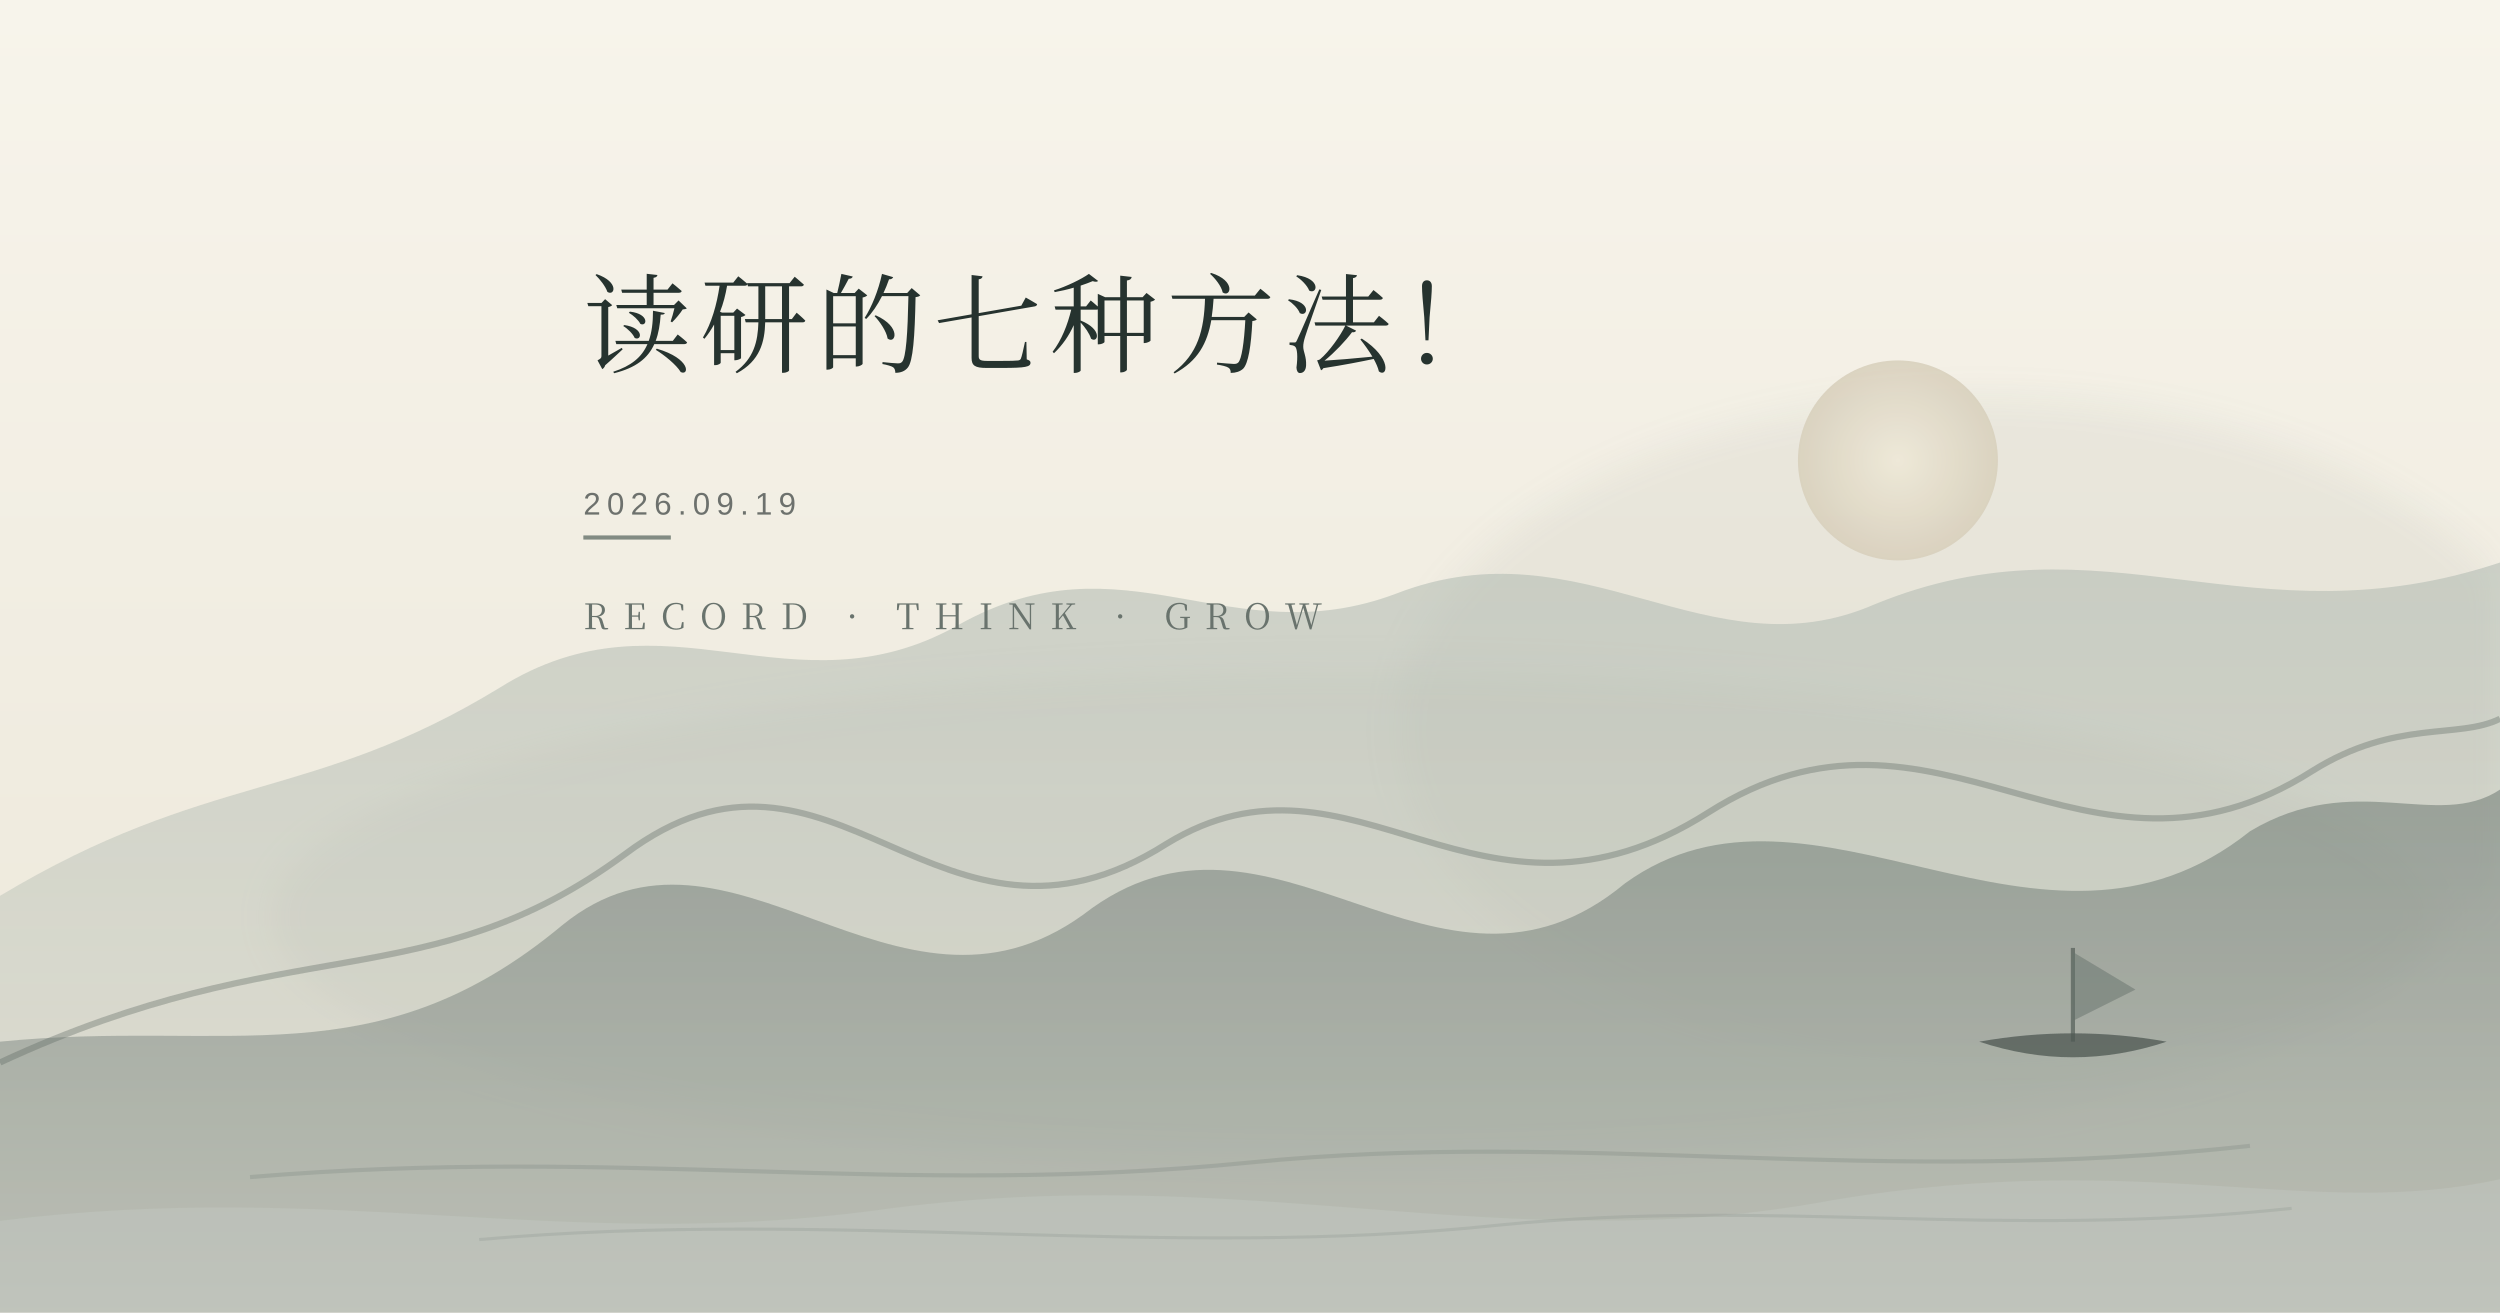
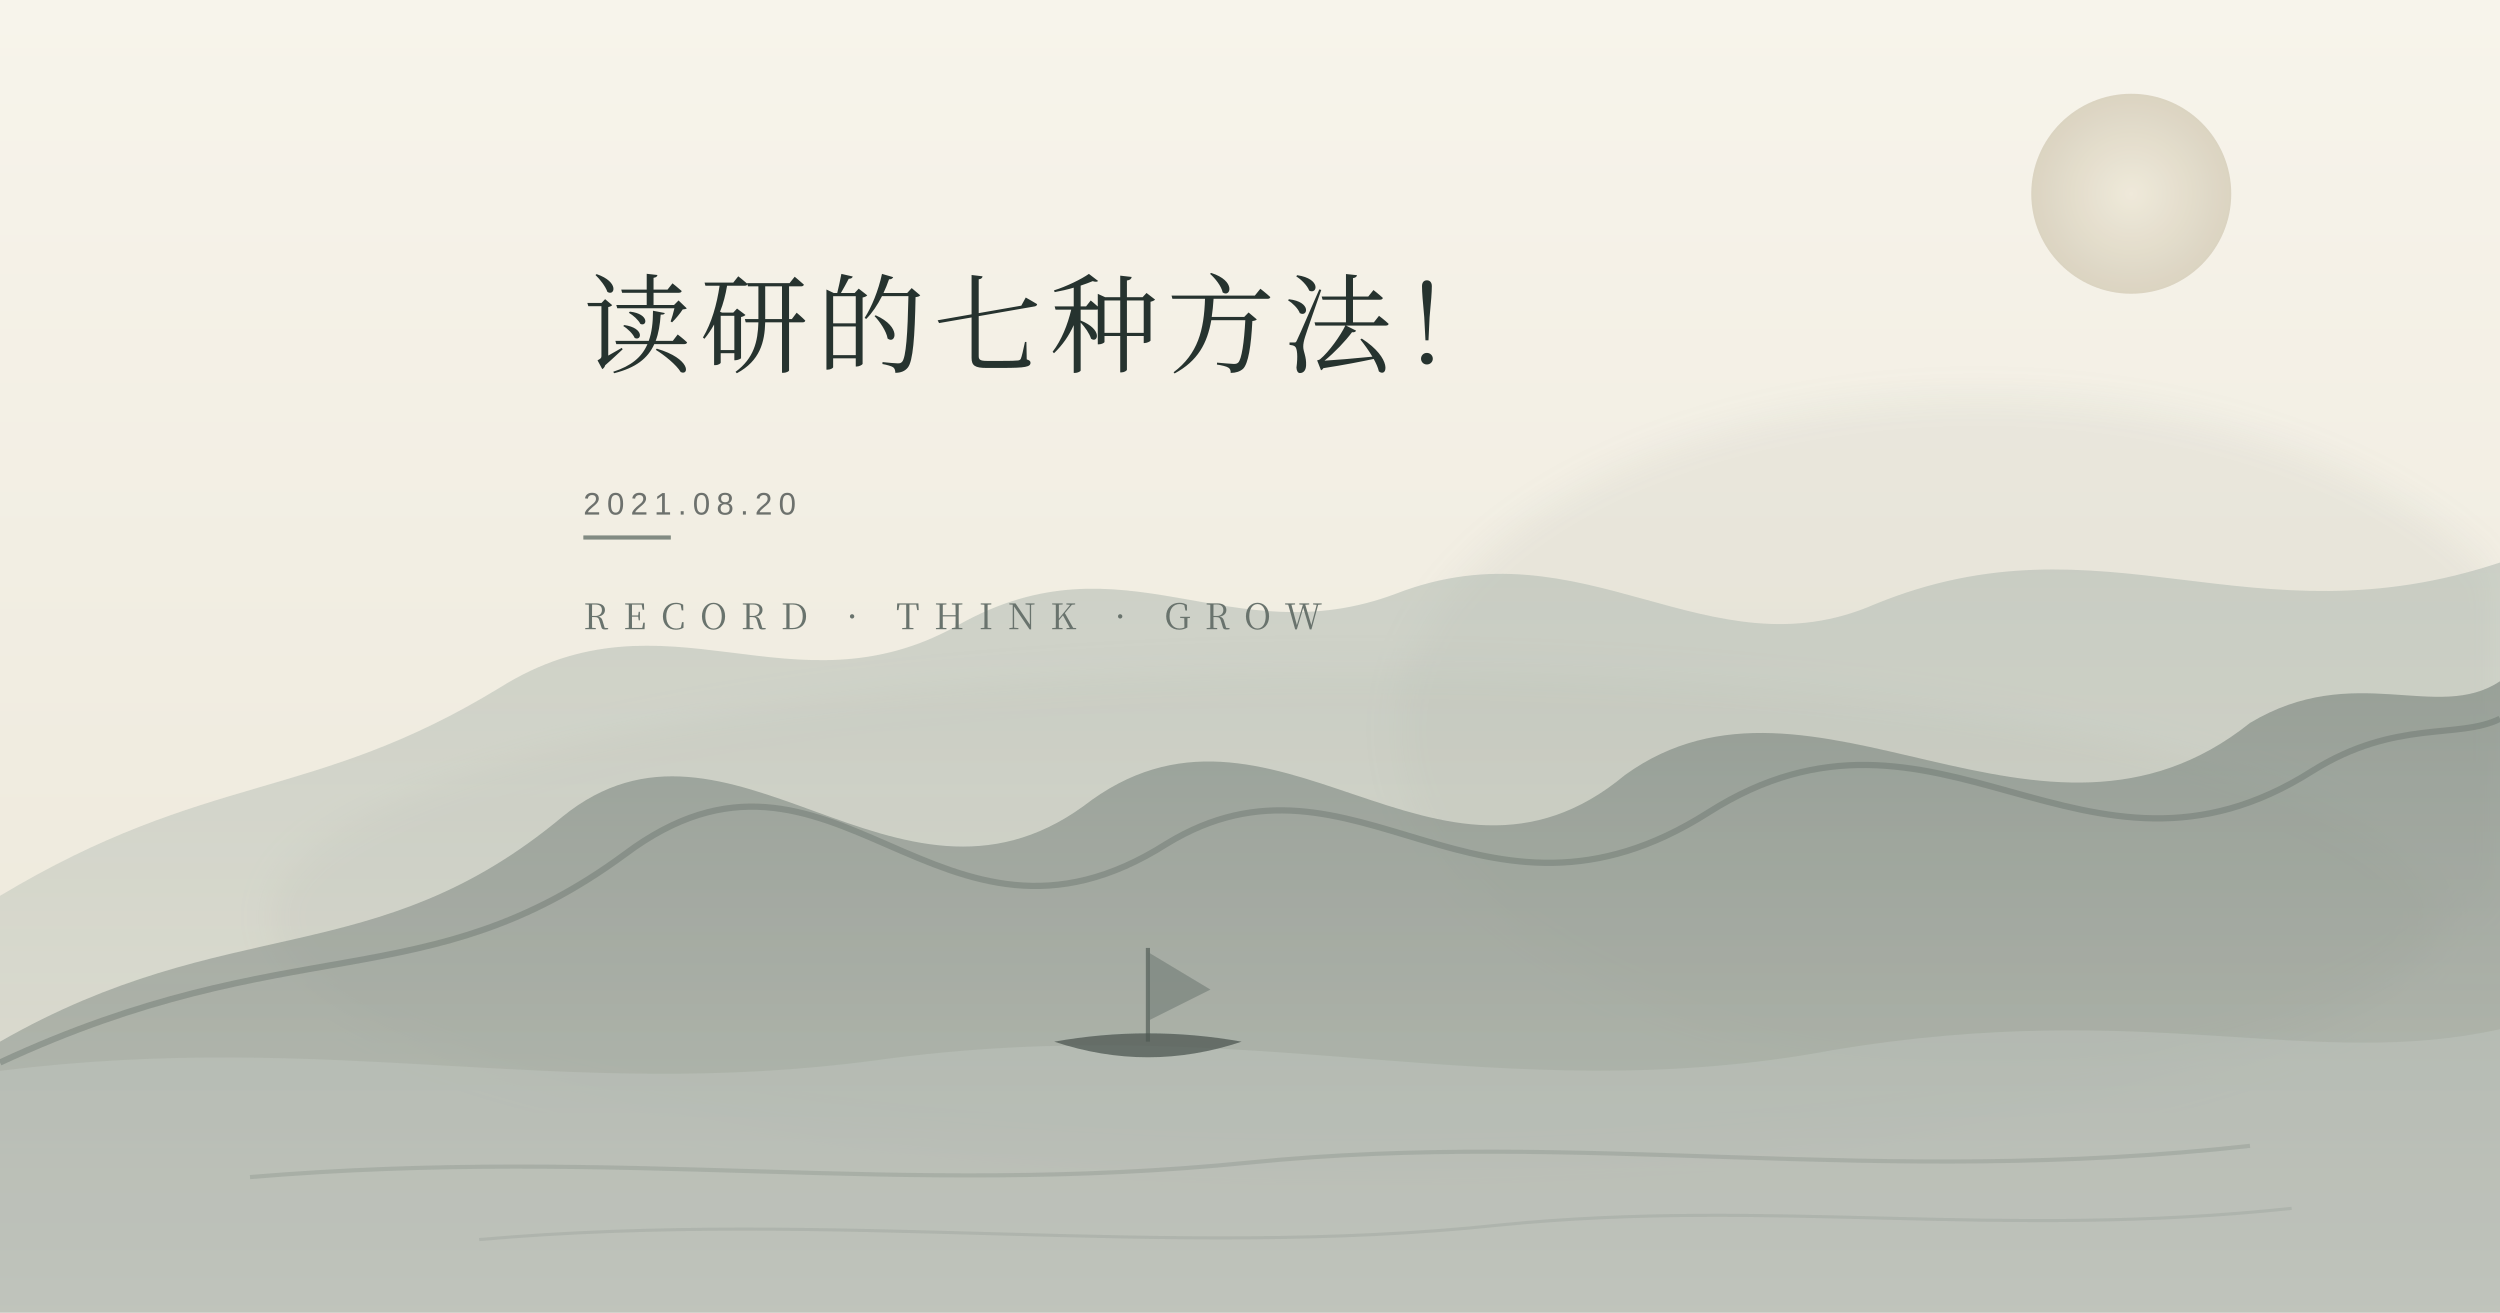
<svg xmlns="http://www.w3.org/2000/svg" width="1200" height="630" viewBox="0 0 1200 630">
  <defs>
    <linearGradient id="paper" x1="0" y1="0" x2="0" y2="1">
      <stop offset="0%" stop-color="#f7f4eb" />
      <stop offset="100%" stop-color="#ebe6d8" />
    </linearGradient>
    <linearGradient id="farMountain" x1="0" y1="0" x2="0" y2="1">
      <stop offset="0%" stop-color="#aeb8b0" />
      <stop offset="100%" stop-color="#d8d8cc" />
    </linearGradient>
    <linearGradient id="nearMountain" x1="0" y1="0" x2="0" y2="1">
      <stop offset="0%" stop-color="#69756f" />
      <stop offset="100%" stop-color="#9ba39b" />
    </linearGradient>
    <filter id="inkBlur">
      <feGaussianBlur stdDeviation="8" />
    </filter>
    <radialGradient id="moon">
      <stop offset="0%" stop-color="#eee8d8" />
      <stop offset="100%" stop-color="#d8d0bd" />
    </radialGradient>
    <style>

      .title {

        font-family:
          "Noto Serif CJK SC",
          "Source Han Serif SC",
          "Songti SC",
          "STSong",
          serif;

        font-size:
          52px;

        font-weight:
          500;

        letter-spacing:
          4px;

        fill:
          #26332f;
      }


      .subtitle {

        font-family:
          "Noto Serif CJK SC",
          "Source Han Serif SC",
          "Songti SC",
          "STSong",
          serif;

        font-size:
          17px;

        letter-spacing:
          7px;

        fill:
          #69736d;
      }


      .date {

        font-family:
          "Helvetica Neue",
          Arial,
          sans-serif;

        font-size:
          15px;

        letter-spacing:
          3px;

        fill:
          #6d716d;
      }

    </style>
  </defs>
  <rect x="0" y="0" width="1200" height="630" fill="url(#paper)" />
  <ellipse cx="650" cy="440" rx="520" ry="120" fill="#89958c" opacity="0.12" filter="url(#inkBlur)" />
  <ellipse cx="950" cy="350" rx="280" ry="160" fill="#738078" opacity="0.08" filter="url(#inkBlur)" />
-   <circle cx="911" cy="221" r="48" fill="url(#moon)" opacity="0.9" />
+   <circle cx="1023" cy="93" r="48" fill="url(#moon)" opacity="0.9" />
  <path d="       M0 430        C100 370         150 385         240 330        C320 280         380 345         460 300        C540 255         590 315         670 285        C760 250         820 325         900 290        C1010 245         1080 310         1200 270        L1200 630       L0 630       Z     " fill="url(#farMountain)" opacity="0.55" />
-   <path d="       M0 500        C110 489         180 519         270 444        C350 379         430 504         520 439        C610 369         690 499         780 424        C870 359         980 479         1080 399        C1130 369         1170 399         1200 379        L1200 630       L0 630       Z     " fill="url(#nearMountain)" opacity="0.52" />
+   <path d="       M0 500        C110 437         180 467         270 392        C350 327         430 452         520 387        C610 317         690 447         780 372        C870 307         980 427         1080 347        C1130 317         1170 347         1200 327        L1200 630       L0 630       Z     " fill="url(#nearMountain)" opacity="0.52" />
  <path d="       M0 510        C140 445         205 480         300 410        C400 335         450 475         560 405        C650 350         710 460         820 390        C930 320         1000 440         1110 370        C1150 345         1180 355         1200 345     " fill="none" stroke="#59645e" stroke-width="3" opacity="0.35" />
-   <path d="       M0 586        C160 566         270 601         420 581        C600 556         720 606         880 576        C1030 551         1110 586         1200 566        L1200 630       L0 630       Z     " fill="#c4cbc4" opacity="0.38" />
+   <path d="       M0 514        C160 494         270 529         420 509        C600 484         720 534         880 504        C1030 479         1110 514         1200 494        L1200 630       L0 630       Z     " fill="#c4cbc4" opacity="0.38" />
  <path d="       M120 565        C300 550         430 575         600 558        C760 542         900 570         1080 550     " fill="none" stroke="#77827b" stroke-width="2" opacity="0.28" />
  <path d="       M230 595        C400 580         560 605         720 588        C850 575         960 595         1100 580     " fill="none" stroke="#77827b" stroke-width="1.5" opacity="0.20" />
  <text x="280" y="175" class="title">读研的七种方法！</text>
  <rect x="280" y="257" width="42" height="2" fill="#52615a" opacity="0.7" />
  <text x="280" y="302" class="subtitle">RECORD · THINK · GROW</text>
-   <text x="280" y="247" class="date">2026.09.19</text>
-   <path d="       M950 500        Q995 492         1040 500        Q995 515         950 500        Z     " fill="#4d5752" opacity="0.75" />
-   <line x1="995" y1="500" x2="995" y2="455" stroke="#4d5752" stroke-width="2" opacity="0.65" />
-   <path d="       M995 457       L995 490       L1025 475       Z     " fill="#66716b" opacity="0.5" />
+   <text x="280" y="247" class="date">2021.08.20</text>
+   <path d="       M506 500        Q551 492         596 500        Q551 515         506 500        Z     " fill="#4d5752" opacity="0.75" />
+   <line x1="551" y1="500" x2="551" y2="455" stroke="#4d5752" stroke-width="2" opacity="0.65" />
+   <path d="       M551 457       L551 490       L581 475       Z     " fill="#66716b" opacity="0.5" />
</svg>
